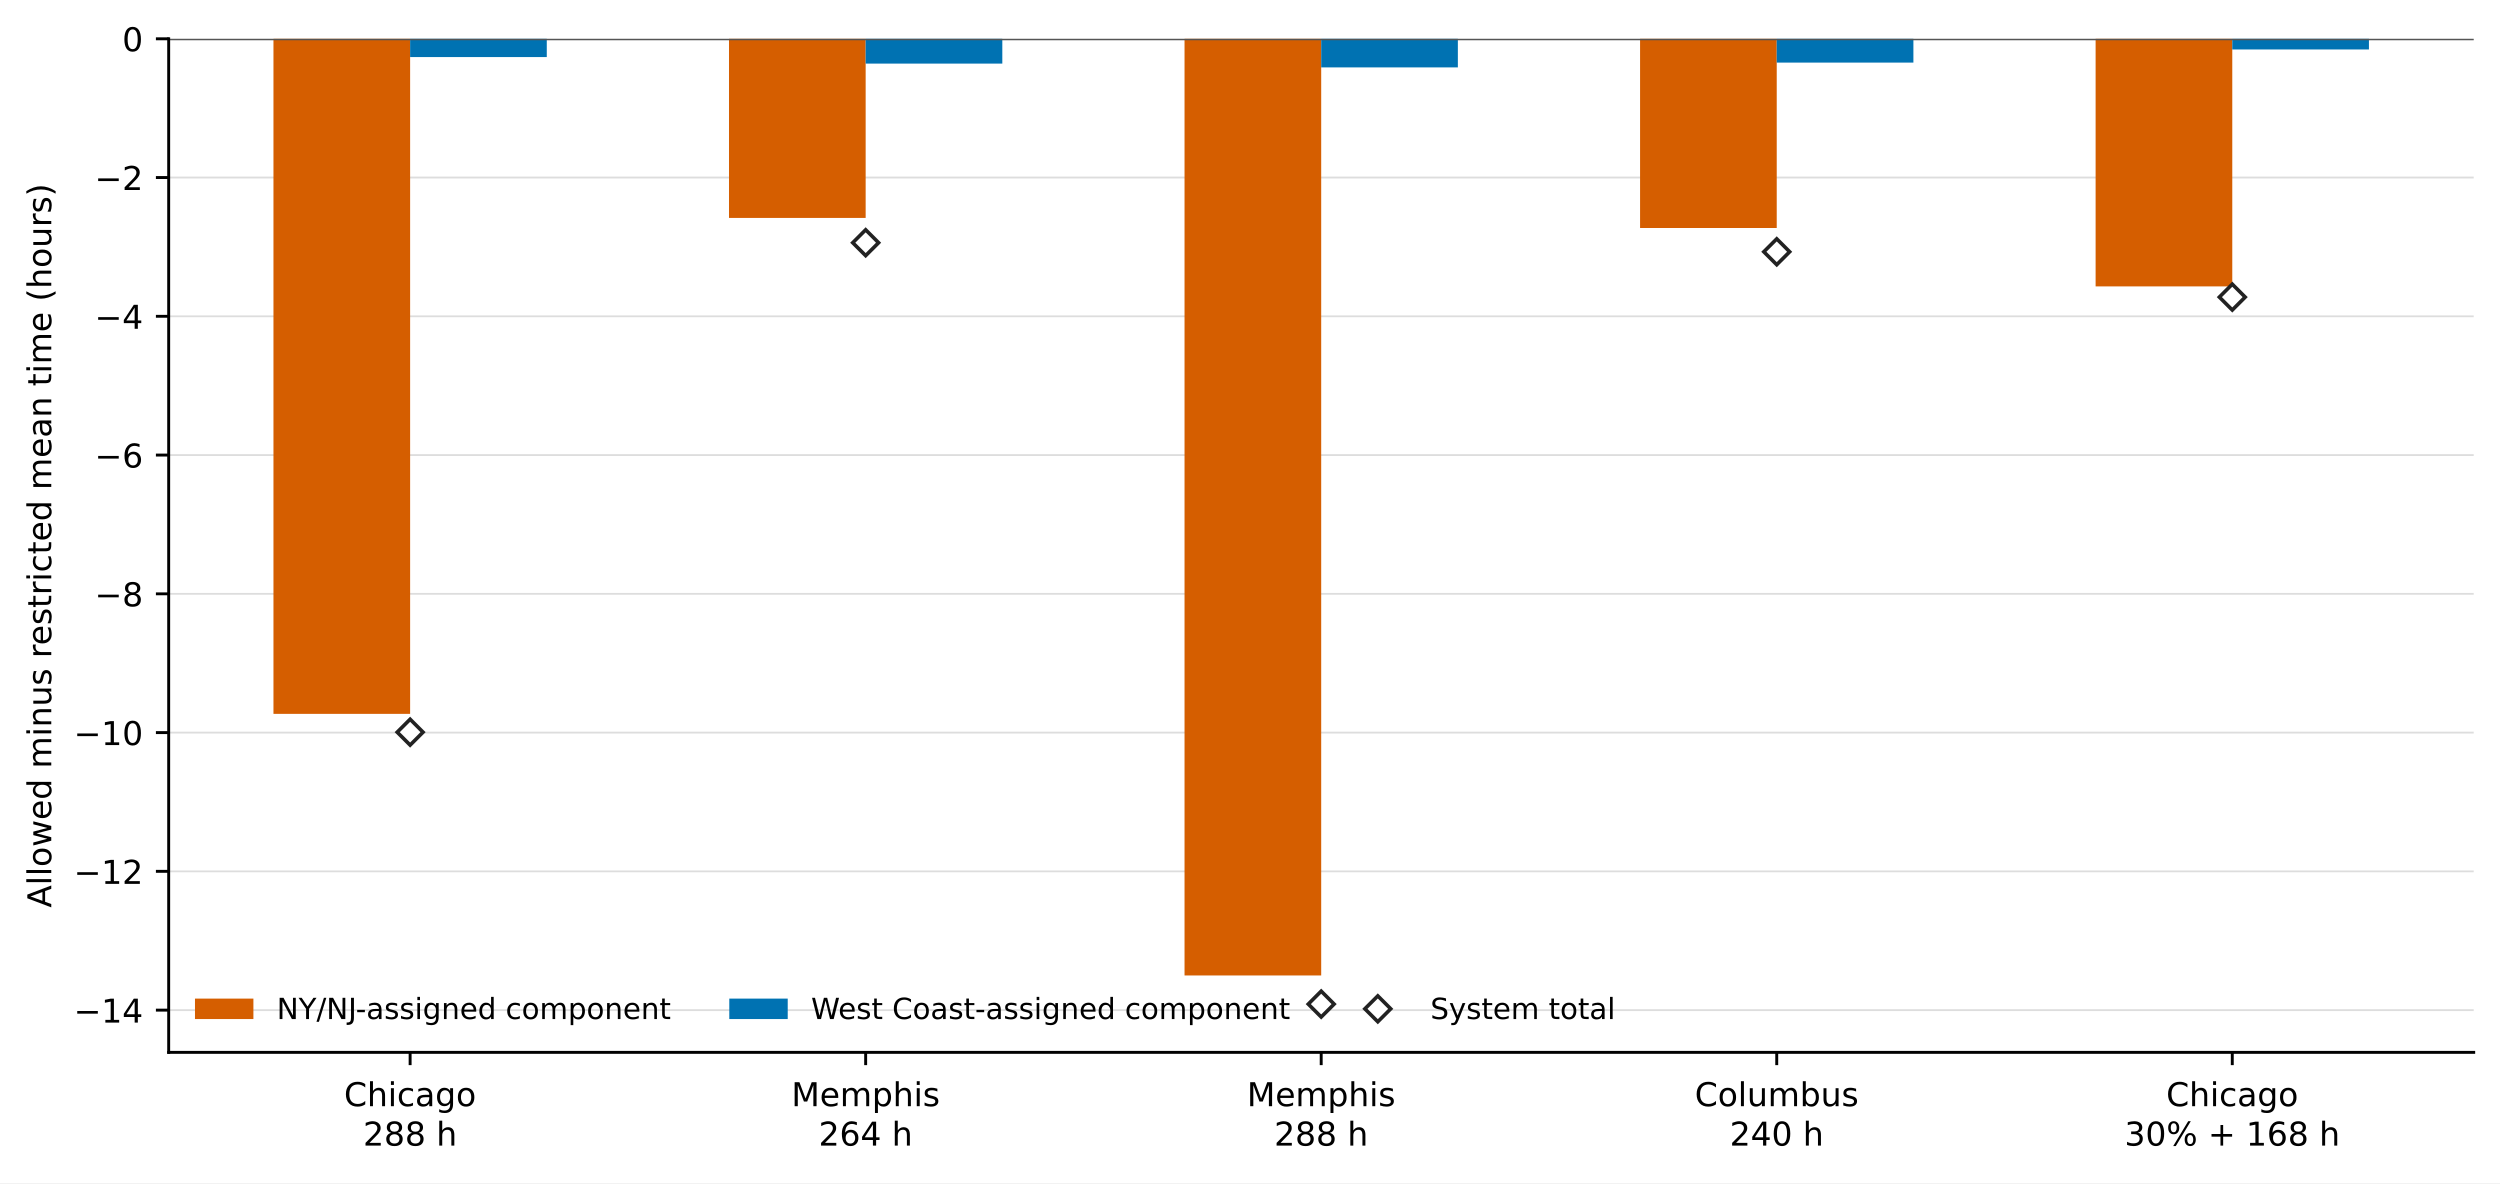
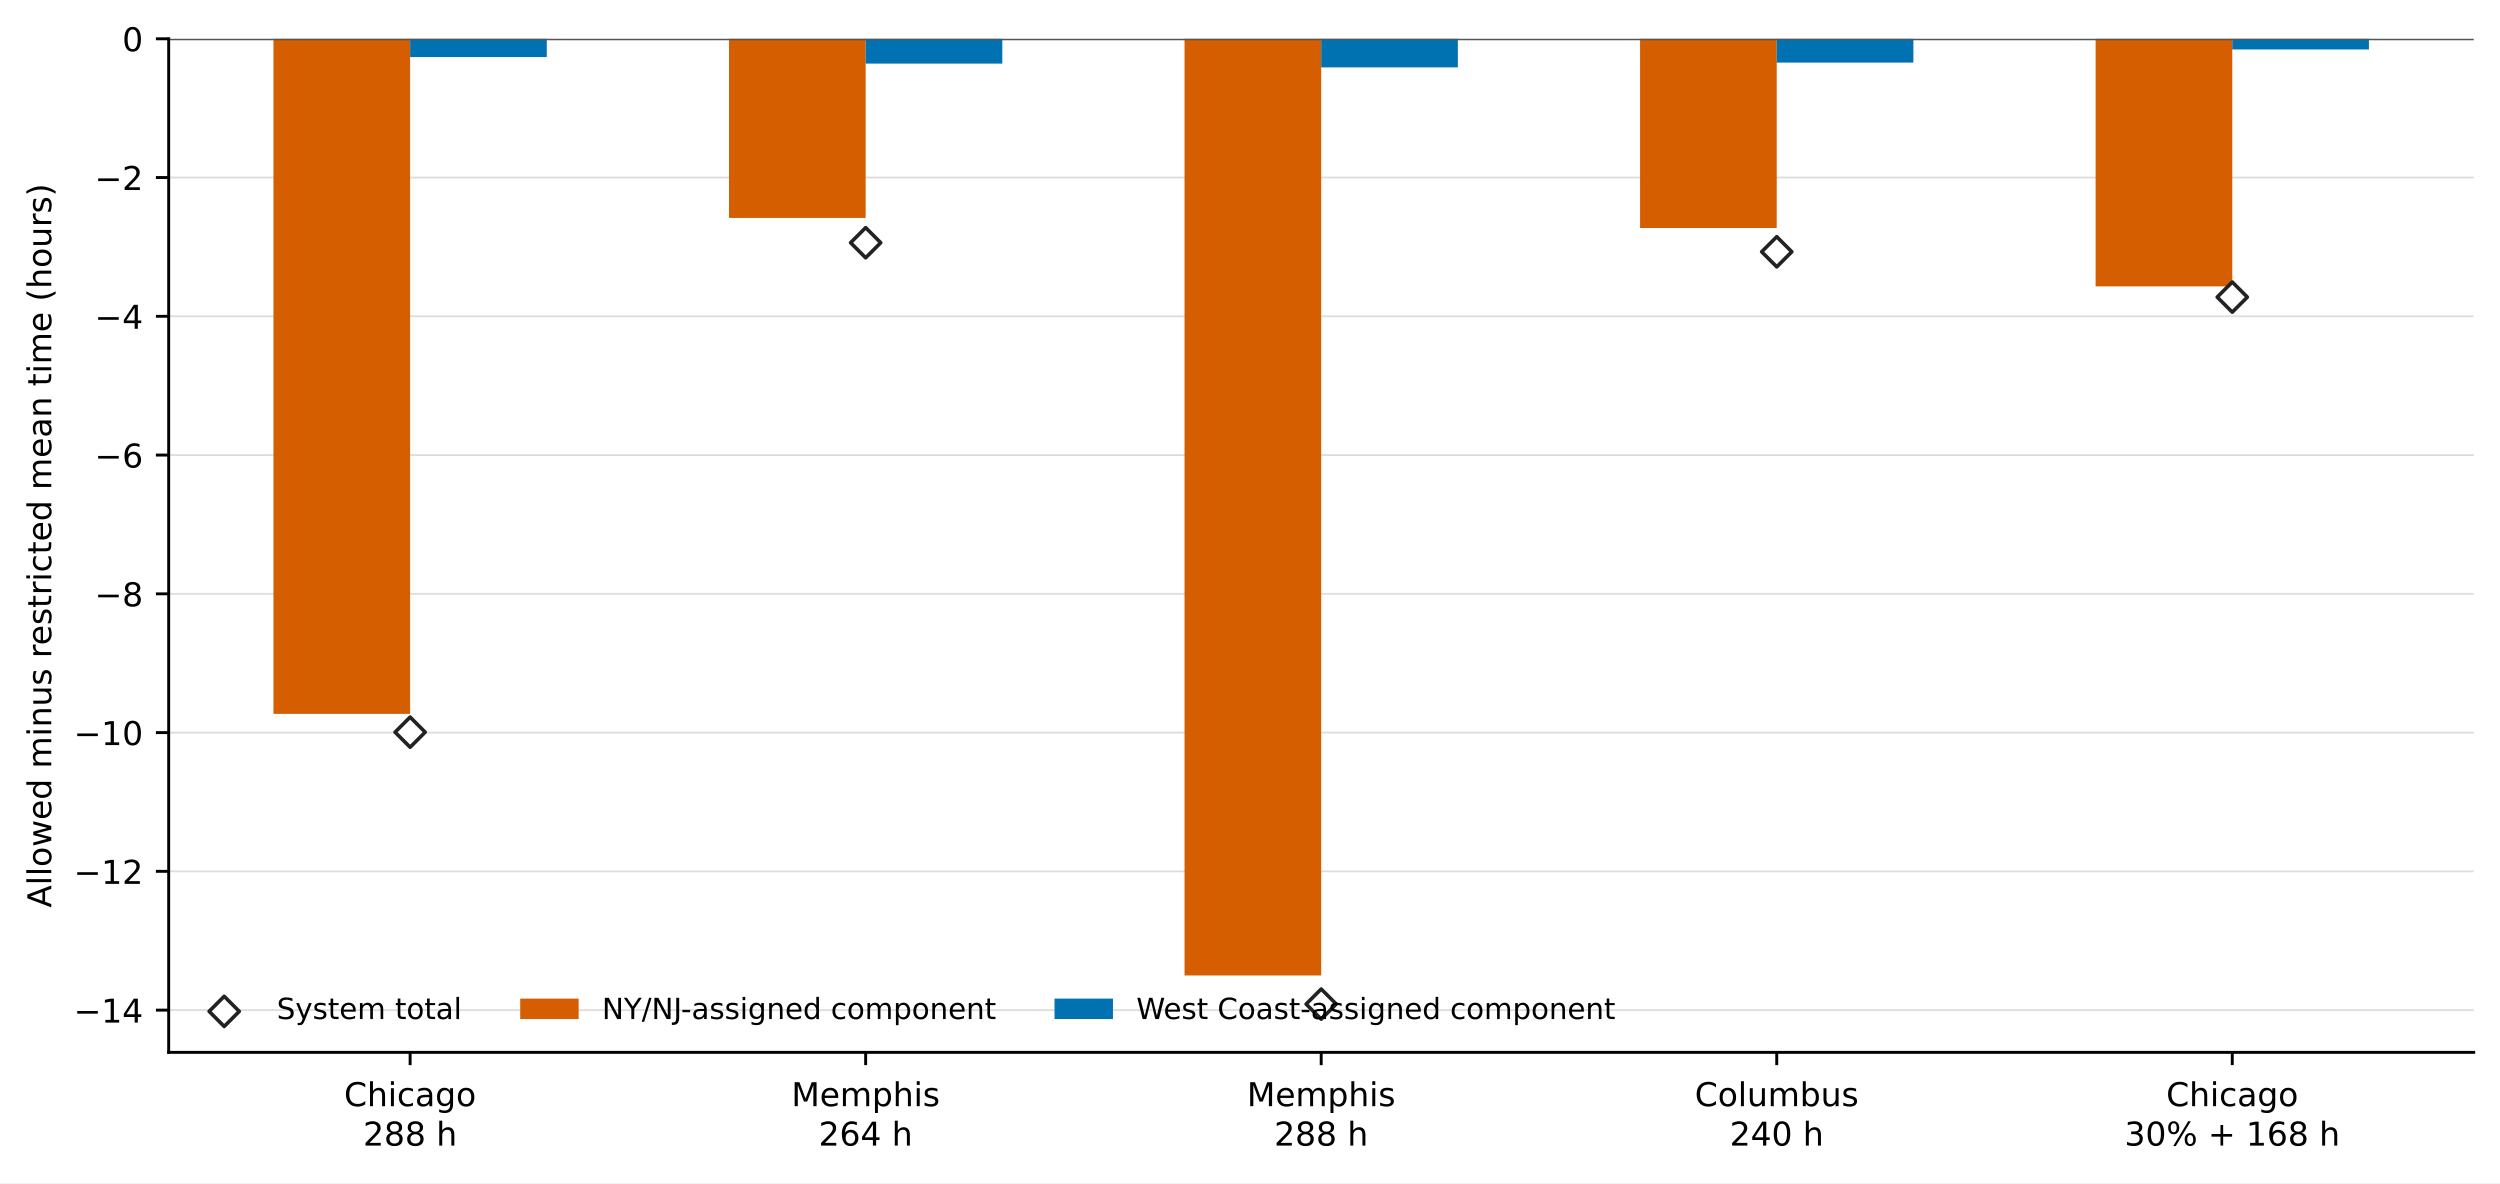
<svg xmlns="http://www.w3.org/2000/svg" xmlns:xlink="http://www.w3.org/1999/xlink" width="684.633pt" height="323.997pt" viewBox="0 0 684.633 323.997" version="1.1">
  <defs>
    <style type="text/css">*{stroke-linejoin: round; stroke-linecap: butt}</style>
  </defs>
  <g id="figure_1">
    <g id="patch_1">
      <path d="M 0 323.997  L 684.633 323.997  L 684.633 0  L 0 0  z " style="fill: #ffffff" />
    </g>
    <g id="axes_1">
      <g id="patch_2">
        <path d="M 46.195 288.192  L 677.433 288.192  L 677.433 10.619  L 46.195 10.619  z " style="fill: #ffffff" />
      </g>
      <g id="matplotlib.axis_1">
        <g id="xtick_1">
          <g id="line2d_1">
            <defs>
-               <path id="mee4e8569e4" d="M 0 0  L 0 3.5  " style="stroke: #000000; stroke-width: 0.8" />
+               <path id="md07fe78216" d="M 0 0  L 0 3.5  " style="stroke: #000000; stroke-width: 0.8" />
            </defs>
            <g>
-               <use xlink:href="#mee4e8569e4" x="112.313" y="288.192" style="stroke: #000000; stroke-width: 0.8" />
+               <use xlink:href="#md07fe78216" x="112.313" y="288.192" style="stroke: #000000; stroke-width: 0.8" />
            </g>
          </g>
          <g id="text_1">
            <text style="font-size: 9px; font-family: 'DejaVu Sans'" transform="translate(94.22624 302.9317)">Chicago</text>
            <text style="font-size: 9px; font-family: 'DejaVu Sans'" transform="translate(99.44132 313.7342)">288 h</text>
          </g>
        </g>
        <g id="xtick_2">
          <g id="line2d_2">
            <g>
-               <use xlink:href="#mee4e8569e4" x="237.063" y="288.192" style="stroke: #000000; stroke-width: 0.8" />
+               <use xlink:href="#md07fe78216" x="237.063" y="288.192" style="stroke: #000000; stroke-width: 0.8" />
            </g>
          </g>
          <g id="text_2">
            <text style="font-size: 9px; font-family: 'DejaVu Sans'" transform="translate(216.7254 302.9317)">Memphis</text>
            <text style="font-size: 9px; font-family: 'DejaVu Sans'" transform="translate(224.1919 313.7342)">264 h</text>
          </g>
        </g>
        <g id="xtick_3">
          <g id="line2d_3">
            <g>
-               <use xlink:href="#mee4e8569e4" x="361.814" y="288.192" style="stroke: #000000; stroke-width: 0.8" />
+               <use xlink:href="#md07fe78216" x="361.814" y="288.192" style="stroke: #000000; stroke-width: 0.8" />
            </g>
          </g>
          <g id="text_3">
            <text style="font-size: 9px; font-family: 'DejaVu Sans'" transform="translate(341.476 302.9317)">Memphis</text>
            <text style="font-size: 9px; font-family: 'DejaVu Sans'" transform="translate(348.9425 313.7342)">288 h</text>
          </g>
        </g>
        <g id="xtick_4">
          <g id="line2d_4">
            <g>
-               <use xlink:href="#mee4e8569e4" x="486.564" y="288.192" style="stroke: #000000; stroke-width: 0.8" />
+               <use xlink:href="#md07fe78216" x="486.564" y="288.192" style="stroke: #000000; stroke-width: 0.8" />
            </g>
          </g>
          <g id="text_4">
            <text style="font-size: 9px; font-family: 'DejaVu Sans'" transform="translate(464.1305 302.9317)">Columbus</text>
            <text style="font-size: 9px; font-family: 'DejaVu Sans'" transform="translate(473.693 313.7342)">240 h</text>
          </g>
        </g>
        <g id="xtick_5">
          <g id="line2d_5">
            <g>
-               <use xlink:href="#mee4e8569e4" x="611.315" y="288.192" style="stroke: #000000; stroke-width: 0.8" />
+               <use xlink:href="#md07fe78216" x="611.315" y="288.192" style="stroke: #000000; stroke-width: 0.8" />
            </g>
          </g>
          <g id="text_5">
            <text style="font-size: 9px; font-family: 'DejaVu Sans'" transform="translate(593.2285 302.9317)">Chicago</text>
            <text style="font-size: 9px; font-family: 'DejaVu Sans'" transform="translate(581.8105 313.7342)">30% + 168 h</text>
          </g>
        </g>
      </g>
      <g id="matplotlib.axis_2">
        <g id="ytick_1">
          <g id="line2d_6">
-             <path d="M 46.195 276.625  L 677.433 276.625  " clip-path="url(#p25c4a8e8c4)" style="fill: none; stroke: #dddddd; stroke-width: 0.5; stroke-linecap: square" />
+             <path d="M 46.195 276.625  L 677.433 276.625  " clip-path="url(#p8bab54946b)" style="fill: none; stroke: #dddddd; stroke-width: 0.5; stroke-linecap: square" />
          </g>
          <g id="line2d_7">
            <defs>
-               <path id="m7a8f1714f8" d="M 0 0  L -3.5 0  " style="stroke: #000000; stroke-width: 0.8" />
+               <path id="me8ab45720d" d="M 0 0  L -3.5 0  " style="stroke: #000000; stroke-width: 0.8" />
            </defs>
            <g>
-               <use xlink:href="#m7a8f1714f8" x="46.195" y="276.625" style="stroke: #000000; stroke-width: 0.8" />
+               <use xlink:href="#me8ab45720d" x="46.195" y="276.625" style="stroke: #000000; stroke-width: 0.8" />
            </g>
          </g>
          <g id="text_6">
            <text style="font-size: 9px; font-family: 'DejaVu Sans'; text-anchor: end" x="39.195" y="280.044" transform="rotate(-0 39.19492 280.044)">−14</text>
          </g>
        </g>
        <g id="ytick_2">
          <g id="line2d_8">
-             <path d="M 46.195 238.624  L 677.433 238.624  " clip-path="url(#p25c4a8e8c4)" style="fill: none; stroke: #dddddd; stroke-width: 0.5; stroke-linecap: square" />
+             <path d="M 46.195 238.624  L 677.433 238.624  " clip-path="url(#p8bab54946b)" style="fill: none; stroke: #dddddd; stroke-width: 0.5; stroke-linecap: square" />
          </g>
          <g id="line2d_9">
            <g>
-               <use xlink:href="#m7a8f1714f8" x="46.195" y="238.624" style="stroke: #000000; stroke-width: 0.8" />
+               <use xlink:href="#me8ab45720d" x="46.195" y="238.624" style="stroke: #000000; stroke-width: 0.8" />
            </g>
          </g>
          <g id="text_7">
            <text style="font-size: 9px; font-family: 'DejaVu Sans'; text-anchor: end" x="39.195" y="242.043" transform="rotate(-0 39.19492 242.0431)">−12</text>
          </g>
        </g>
        <g id="ytick_3">
          <g id="line2d_10">
-             <path d="M 46.195 200.623  L 677.433 200.623  " clip-path="url(#p25c4a8e8c4)" style="fill: none; stroke: #dddddd; stroke-width: 0.5; stroke-linecap: square" />
+             <path d="M 46.195 200.623  L 677.433 200.623  " clip-path="url(#p8bab54946b)" style="fill: none; stroke: #dddddd; stroke-width: 0.5; stroke-linecap: square" />
          </g>
          <g id="line2d_11">
            <g>
-               <use xlink:href="#m7a8f1714f8" x="46.195" y="200.623" style="stroke: #000000; stroke-width: 0.8" />
+               <use xlink:href="#me8ab45720d" x="46.195" y="200.623" style="stroke: #000000; stroke-width: 0.8" />
            </g>
          </g>
          <g id="text_8">
            <text style="font-size: 9px; font-family: 'DejaVu Sans'; text-anchor: end" x="39.195" y="204.042" transform="rotate(-0 39.19492 204.0422)">−10</text>
          </g>
        </g>
        <g id="ytick_4">
          <g id="line2d_12">
-             <path d="M 46.195 162.622  L 677.433 162.622  " clip-path="url(#p25c4a8e8c4)" style="fill: none; stroke: #dddddd; stroke-width: 0.5; stroke-linecap: square" />
+             <path d="M 46.195 162.622  L 677.433 162.622  " clip-path="url(#p8bab54946b)" style="fill: none; stroke: #dddddd; stroke-width: 0.5; stroke-linecap: square" />
          </g>
          <g id="line2d_13">
            <g>
-               <use xlink:href="#m7a8f1714f8" x="46.195" y="162.622" style="stroke: #000000; stroke-width: 0.8" />
+               <use xlink:href="#me8ab45720d" x="46.195" y="162.622" style="stroke: #000000; stroke-width: 0.8" />
            </g>
          </g>
          <g id="text_9">
            <text style="font-size: 9px; font-family: 'DejaVu Sans'; text-anchor: end" x="39.195" y="166.041" transform="rotate(-0 39.19492 166.0414)">−8</text>
          </g>
        </g>
        <g id="ytick_5">
          <g id="line2d_14">
-             <path d="M 46.195 124.622  L 677.433 124.622  " clip-path="url(#p25c4a8e8c4)" style="fill: none; stroke: #dddddd; stroke-width: 0.5; stroke-linecap: square" />
+             <path d="M 46.195 124.622  L 677.433 124.622  " clip-path="url(#p8bab54946b)" style="fill: none; stroke: #dddddd; stroke-width: 0.5; stroke-linecap: square" />
          </g>
          <g id="line2d_15">
            <g>
-               <use xlink:href="#m7a8f1714f8" x="46.195" y="124.622" style="stroke: #000000; stroke-width: 0.8" />
+               <use xlink:href="#me8ab45720d" x="46.195" y="124.622" style="stroke: #000000; stroke-width: 0.8" />
            </g>
          </g>
          <g id="text_10">
            <text style="font-size: 9px; font-family: 'DejaVu Sans'; text-anchor: end" x="39.195" y="128.04" transform="rotate(-0 39.19492 128.0405)">−6</text>
          </g>
        </g>
        <g id="ytick_6">
          <g id="line2d_16">
-             <path d="M 46.195 86.621  L 677.433 86.621  " clip-path="url(#p25c4a8e8c4)" style="fill: none; stroke: #dddddd; stroke-width: 0.5; stroke-linecap: square" />
+             <path d="M 46.195 86.621  L 677.433 86.621  " clip-path="url(#p8bab54946b)" style="fill: none; stroke: #dddddd; stroke-width: 0.5; stroke-linecap: square" />
          </g>
          <g id="line2d_17">
            <g>
-               <use xlink:href="#m7a8f1714f8" x="46.195" y="86.621" style="stroke: #000000; stroke-width: 0.8" />
+               <use xlink:href="#me8ab45720d" x="46.195" y="86.621" style="stroke: #000000; stroke-width: 0.8" />
            </g>
          </g>
          <g id="text_11">
            <text style="font-size: 9px; font-family: 'DejaVu Sans'; text-anchor: end" x="39.195" y="90.04" transform="rotate(-0 39.19492 90.03963)">−4</text>
          </g>
        </g>
        <g id="ytick_7">
          <g id="line2d_18">
-             <path d="M 46.195 48.62  L 677.433 48.62  " clip-path="url(#p25c4a8e8c4)" style="fill: none; stroke: #dddddd; stroke-width: 0.5; stroke-linecap: square" />
+             <path d="M 46.195 48.62  L 677.433 48.62  " clip-path="url(#p8bab54946b)" style="fill: none; stroke: #dddddd; stroke-width: 0.5; stroke-linecap: square" />
          </g>
          <g id="line2d_19">
            <g>
-               <use xlink:href="#m7a8f1714f8" x="46.195" y="48.62" style="stroke: #000000; stroke-width: 0.8" />
+               <use xlink:href="#me8ab45720d" x="46.195" y="48.62" style="stroke: #000000; stroke-width: 0.8" />
            </g>
          </g>
          <g id="text_12">
            <text style="font-size: 9px; font-family: 'DejaVu Sans'; text-anchor: end" x="39.195" y="52.039" transform="rotate(-0 39.19492 52.03876)">−2</text>
          </g>
        </g>
        <g id="ytick_8">
          <g id="line2d_20">
-             <path d="M 46.195 10.619  L 677.433 10.619  " clip-path="url(#p25c4a8e8c4)" style="fill: none; stroke: #dddddd; stroke-width: 0.5; stroke-linecap: square" />
+             <path d="M 46.195 10.619  L 677.433 10.619  " clip-path="url(#p8bab54946b)" style="fill: none; stroke: #dddddd; stroke-width: 0.5; stroke-linecap: square" />
          </g>
          <g id="line2d_21">
            <g>
-               <use xlink:href="#m7a8f1714f8" x="46.195" y="10.619" style="stroke: #000000; stroke-width: 0.8" />
+               <use xlink:href="#me8ab45720d" x="46.195" y="10.619" style="stroke: #000000; stroke-width: 0.8" />
            </g>
          </g>
          <g id="text_13">
            <text style="font-size: 9px; font-family: 'DejaVu Sans'; text-anchor: end" x="39.195" y="14.038" transform="rotate(-0 39.19492 14.03789)">0</text>
          </g>
        </g>
        <g id="text_14">
          <text style="font-size: 9px; font-family: 'DejaVu Sans'; text-anchor: middle" x="14.039" y="149.406" transform="rotate(-90 14.03859 149.4056)">Allowed minus restricted mean time (hours)</text>
        </g>
      </g>
      <g id="patch_3">
-         <path d="M 74.888 10.619  L 112.313 10.619  L 112.313 195.494  L 74.888 195.494  z " clip-path="url(#p25c4a8e8c4)" style="fill: #d55e00" />
+         <path d="M 74.888 10.619  L 112.313 10.619  L 112.313 195.494  L 74.888 195.494  z " clip-path="url(#p8bab54946b)" style="fill: #d55e00" />
      </g>
      <g id="patch_4">
-         <path d="M 199.638 10.619  L 237.063 10.619  L 237.063 59.678  L 199.638 59.678  z " clip-path="url(#p25c4a8e8c4)" style="fill: #d55e00" />
+         <path d="M 199.638 10.619  L 237.063 10.619  L 237.063 59.678  L 199.638 59.678  z " clip-path="url(#p8bab54946b)" style="fill: #d55e00" />
      </g>
      <g id="patch_5">
-         <path d="M 324.389 10.619  L 361.814 10.619  L 361.814 267.138  L 324.389 267.138  z " clip-path="url(#p25c4a8e8c4)" style="fill: #d55e00" />
+         <path d="M 324.389 10.619  L 361.814 10.619  L 361.814 267.138  L 324.389 267.138  z " clip-path="url(#p8bab54946b)" style="fill: #d55e00" />
      </g>
      <g id="patch_6">
-         <path d="M 449.139 10.619  L 486.564 10.619  L 486.564 62.433  L 449.139 62.433  z " clip-path="url(#p25c4a8e8c4)" style="fill: #d55e00" />
+         <path d="M 449.139 10.619  L 486.564 10.619  L 486.564 62.433  L 449.139 62.433  z " clip-path="url(#p8bab54946b)" style="fill: #d55e00" />
      </g>
      <g id="patch_7">
-         <path d="M 573.89 10.619  L 611.315 10.619  L 611.315 78.427  L 573.89 78.427  z " clip-path="url(#p25c4a8e8c4)" style="fill: #d55e00" />
+         <path d="M 573.89 10.619  L 611.315 10.619  L 611.315 78.427  L 573.89 78.427  z " clip-path="url(#p8bab54946b)" style="fill: #d55e00" />
      </g>
      <g id="patch_8">
-         <path d="M 112.313 10.619  L 149.738 10.619  L 149.738 15.633  L 112.313 15.633  z " clip-path="url(#p25c4a8e8c4)" style="fill: #0072b2" />
+         <path d="M 112.313 10.619  L 149.738 10.619  L 149.738 15.633  L 112.313 15.633  z " clip-path="url(#p8bab54946b)" style="fill: #0072b2" />
      </g>
      <g id="patch_9">
-         <path d="M 237.063 10.619  L 274.488 10.619  L 274.488 17.41  L 237.063 17.41  z " clip-path="url(#p25c4a8e8c4)" style="fill: #0072b2" />
+         <path d="M 237.063 10.619  L 274.488 10.619  L 274.488 17.41  L 237.063 17.41  z " clip-path="url(#p8bab54946b)" style="fill: #0072b2" />
      </g>
      <g id="patch_10">
-         <path d="M 361.814 10.619  L 399.239 10.619  L 399.239 18.456  L 361.814 18.456  z " clip-path="url(#p25c4a8e8c4)" style="fill: #0072b2" />
+         <path d="M 361.814 10.619  L 399.239 10.619  L 399.239 18.456  L 361.814 18.456  z " clip-path="url(#p8bab54946b)" style="fill: #0072b2" />
      </g>
      <g id="patch_11">
-         <path d="M 486.564 10.619  L 523.99 10.619  L 523.99 17.137  L 486.564 17.137  z " clip-path="url(#p25c4a8e8c4)" style="fill: #0072b2" />
+         <path d="M 486.564 10.619  L 523.99 10.619  L 523.99 17.137  L 486.564 17.137  z " clip-path="url(#p8bab54946b)" style="fill: #0072b2" />
      </g>
      <g id="patch_12">
-         <path d="M 611.315 10.619  L 648.74 10.619  L 648.74 13.554  L 611.315 13.554  z " clip-path="url(#p25c4a8e8c4)" style="fill: #0072b2" />
+         <path d="M 611.315 10.619  L 648.74 10.619  L 648.74 13.554  L 611.315 13.554  z " clip-path="url(#p8bab54946b)" style="fill: #0072b2" />
+       </g>
+       <g id="PathCollection_1">
+         <defs>
+           <path id="ma7eb5d91c4" d="M -0 4.123  L 4.123 0  L 0 -4.123  L -4.123 -0  z " style="stroke: #222222" />
+         </defs>
+         <g clip-path="url(#p8bab54946b)">
+           <use xlink:href="#ma7eb5d91c4" x="112.313" y="200.508" style="fill: #ffffff; stroke: #222222" />
+           <use xlink:href="#ma7eb5d91c4" x="237.063" y="66.469" style="fill: #ffffff; stroke: #222222" />
+           <use xlink:href="#ma7eb5d91c4" x="361.814" y="274.974" style="fill: #ffffff; stroke: #222222" />
+           <use xlink:href="#ma7eb5d91c4" x="486.564" y="68.951" style="fill: #ffffff; stroke: #222222" />
+           <use xlink:href="#ma7eb5d91c4" x="611.315" y="81.362" style="fill: #ffffff; stroke: #222222" />
+         </g>
      </g>
      <g id="line2d_22">
-         <path d="M 46.195 10.619  L 677.433 10.619  " clip-path="url(#p25c4a8e8c4)" style="fill: none; stroke: #555555; stroke-width: 0.8; stroke-linecap: square" />
-       </g>
-       <g id="line2d_23">
-         <defs>
-           <path id="m77988bd5d4" d="M -0 3.536  L 3.536 0  L 0 -3.536  L -3.536 -0  z " style="stroke: #222222; stroke-linejoin: miter" />
-         </defs>
-         <g clip-path="url(#p25c4a8e8c4)">
-           <use xlink:href="#m77988bd5d4" x="112.313" y="200.508" style="fill: #ffffff; stroke: #222222; stroke-linejoin: miter" />
-           <use xlink:href="#m77988bd5d4" x="237.063" y="66.469" style="fill: #ffffff; stroke: #222222; stroke-linejoin: miter" />
-           <use xlink:href="#m77988bd5d4" x="361.814" y="274.974" style="fill: #ffffff; stroke: #222222; stroke-linejoin: miter" />
-           <use xlink:href="#m77988bd5d4" x="486.564" y="68.951" style="fill: #ffffff; stroke: #222222; stroke-linejoin: miter" />
-           <use xlink:href="#m77988bd5d4" x="611.315" y="81.362" style="fill: #ffffff; stroke: #222222; stroke-linejoin: miter" />
-         </g>
+         <path d="M 46.195 10.619  L 677.433 10.619  " clip-path="url(#p8bab54946b)" style="fill: none; stroke: #555555; stroke-width: 0.8; stroke-linecap: square" />
      </g>
      <g id="patch_13">
        <path d="M 46.195 288.192  L 46.195 10.619  " style="fill: none; stroke: #000000; stroke-width: 0.8; stroke-linejoin: miter; stroke-linecap: square" />
      </g>
      <g id="patch_14">
        <path d="M 46.195 288.192  L 677.433 288.192  " style="fill: none; stroke: #000000; stroke-width: 0.8; stroke-linejoin: miter; stroke-linecap: square" />
      </g>
      <g id="legend_1">
+         <g id="PathCollection_2">
+           <g>
+             <use xlink:href="#ma7eb5d91c4" x="61.395" y="276.97" style="fill: #ffffff; stroke: #222222" />
+           </g>
+         </g>
+         <g id="text_15">
+           <text style="font-size: 8px; font-family: 'DejaVu Sans'; text-anchor: start" x="75.795" y="279.07" transform="rotate(-0 75.79492 279.0704)">System total</text>
+         </g>
        <g id="patch_15">
-           <path d="M 53.395 279.07  L 69.395 279.07  L 69.395 273.47  L 53.395 273.47  z " style="fill: #d55e00" />
-         </g>
-         <g id="text_15">
-           <text style="font-size: 8px; font-family: 'DejaVu Sans'; text-anchor: start" x="75.795" y="279.07" transform="rotate(-0 75.79492 279.0704)">NY/NJ-assigned component</text>
+           <path d="M 142.462 279.07  L 158.462 279.07  L 158.462 273.47  L 142.462 273.47  z " style="fill: #d55e00" />
+         </g>
+         <g id="text_16">
+           <text style="font-size: 8px; font-family: 'DejaVu Sans'; text-anchor: start" x="164.862" y="279.07" transform="rotate(-0 164.8624 279.0704)">NY/NJ-assigned component</text>
        </g>
        <g id="patch_16">
-           <path d="M 199.719 279.07  L 215.719 279.07  L 215.719 273.47  L 199.719 273.47  z " style="fill: #0072b2" />
-         </g>
-         <g id="text_16">
-           <text style="font-size: 8px; font-family: 'DejaVu Sans'; text-anchor: start" x="222.119" y="279.07" transform="rotate(-0 222.1187 279.0704)">West Coast-assigned component</text>
-         </g>
-         <g id="line2d_24" />
-         <g id="line2d_25">
-           <g>
-             <use xlink:href="#m77988bd5d4" x="377.314" y="276.27" style="fill: #ffffff; stroke: #222222; stroke-linejoin: miter" />
-           </g>
+           <path d="M 288.786 279.07  L 304.786 279.07  L 304.786 273.47  L 288.786 273.47  z " style="fill: #0072b2" />
        </g>
        <g id="text_17">
-           <text style="font-size: 8px; font-family: 'DejaVu Sans'; text-anchor: start" x="391.714" y="279.07" transform="rotate(-0 391.7137 279.0704)">System total</text>
+           <text style="font-size: 8px; font-family: 'DejaVu Sans'; text-anchor: start" x="311.186" y="279.07" transform="rotate(-0 311.1862 279.0704)">West Coast-assigned component</text>
        </g>
      </g>
    </g>
  </g>
  <defs>
-     <clipPath id="p25c4a8e8c4">
+     <clipPath id="p8bab54946b">
      <rect x="46.195" y="10.619" width="631.238" height="277.573" />
    </clipPath>
  </defs>
</svg>
